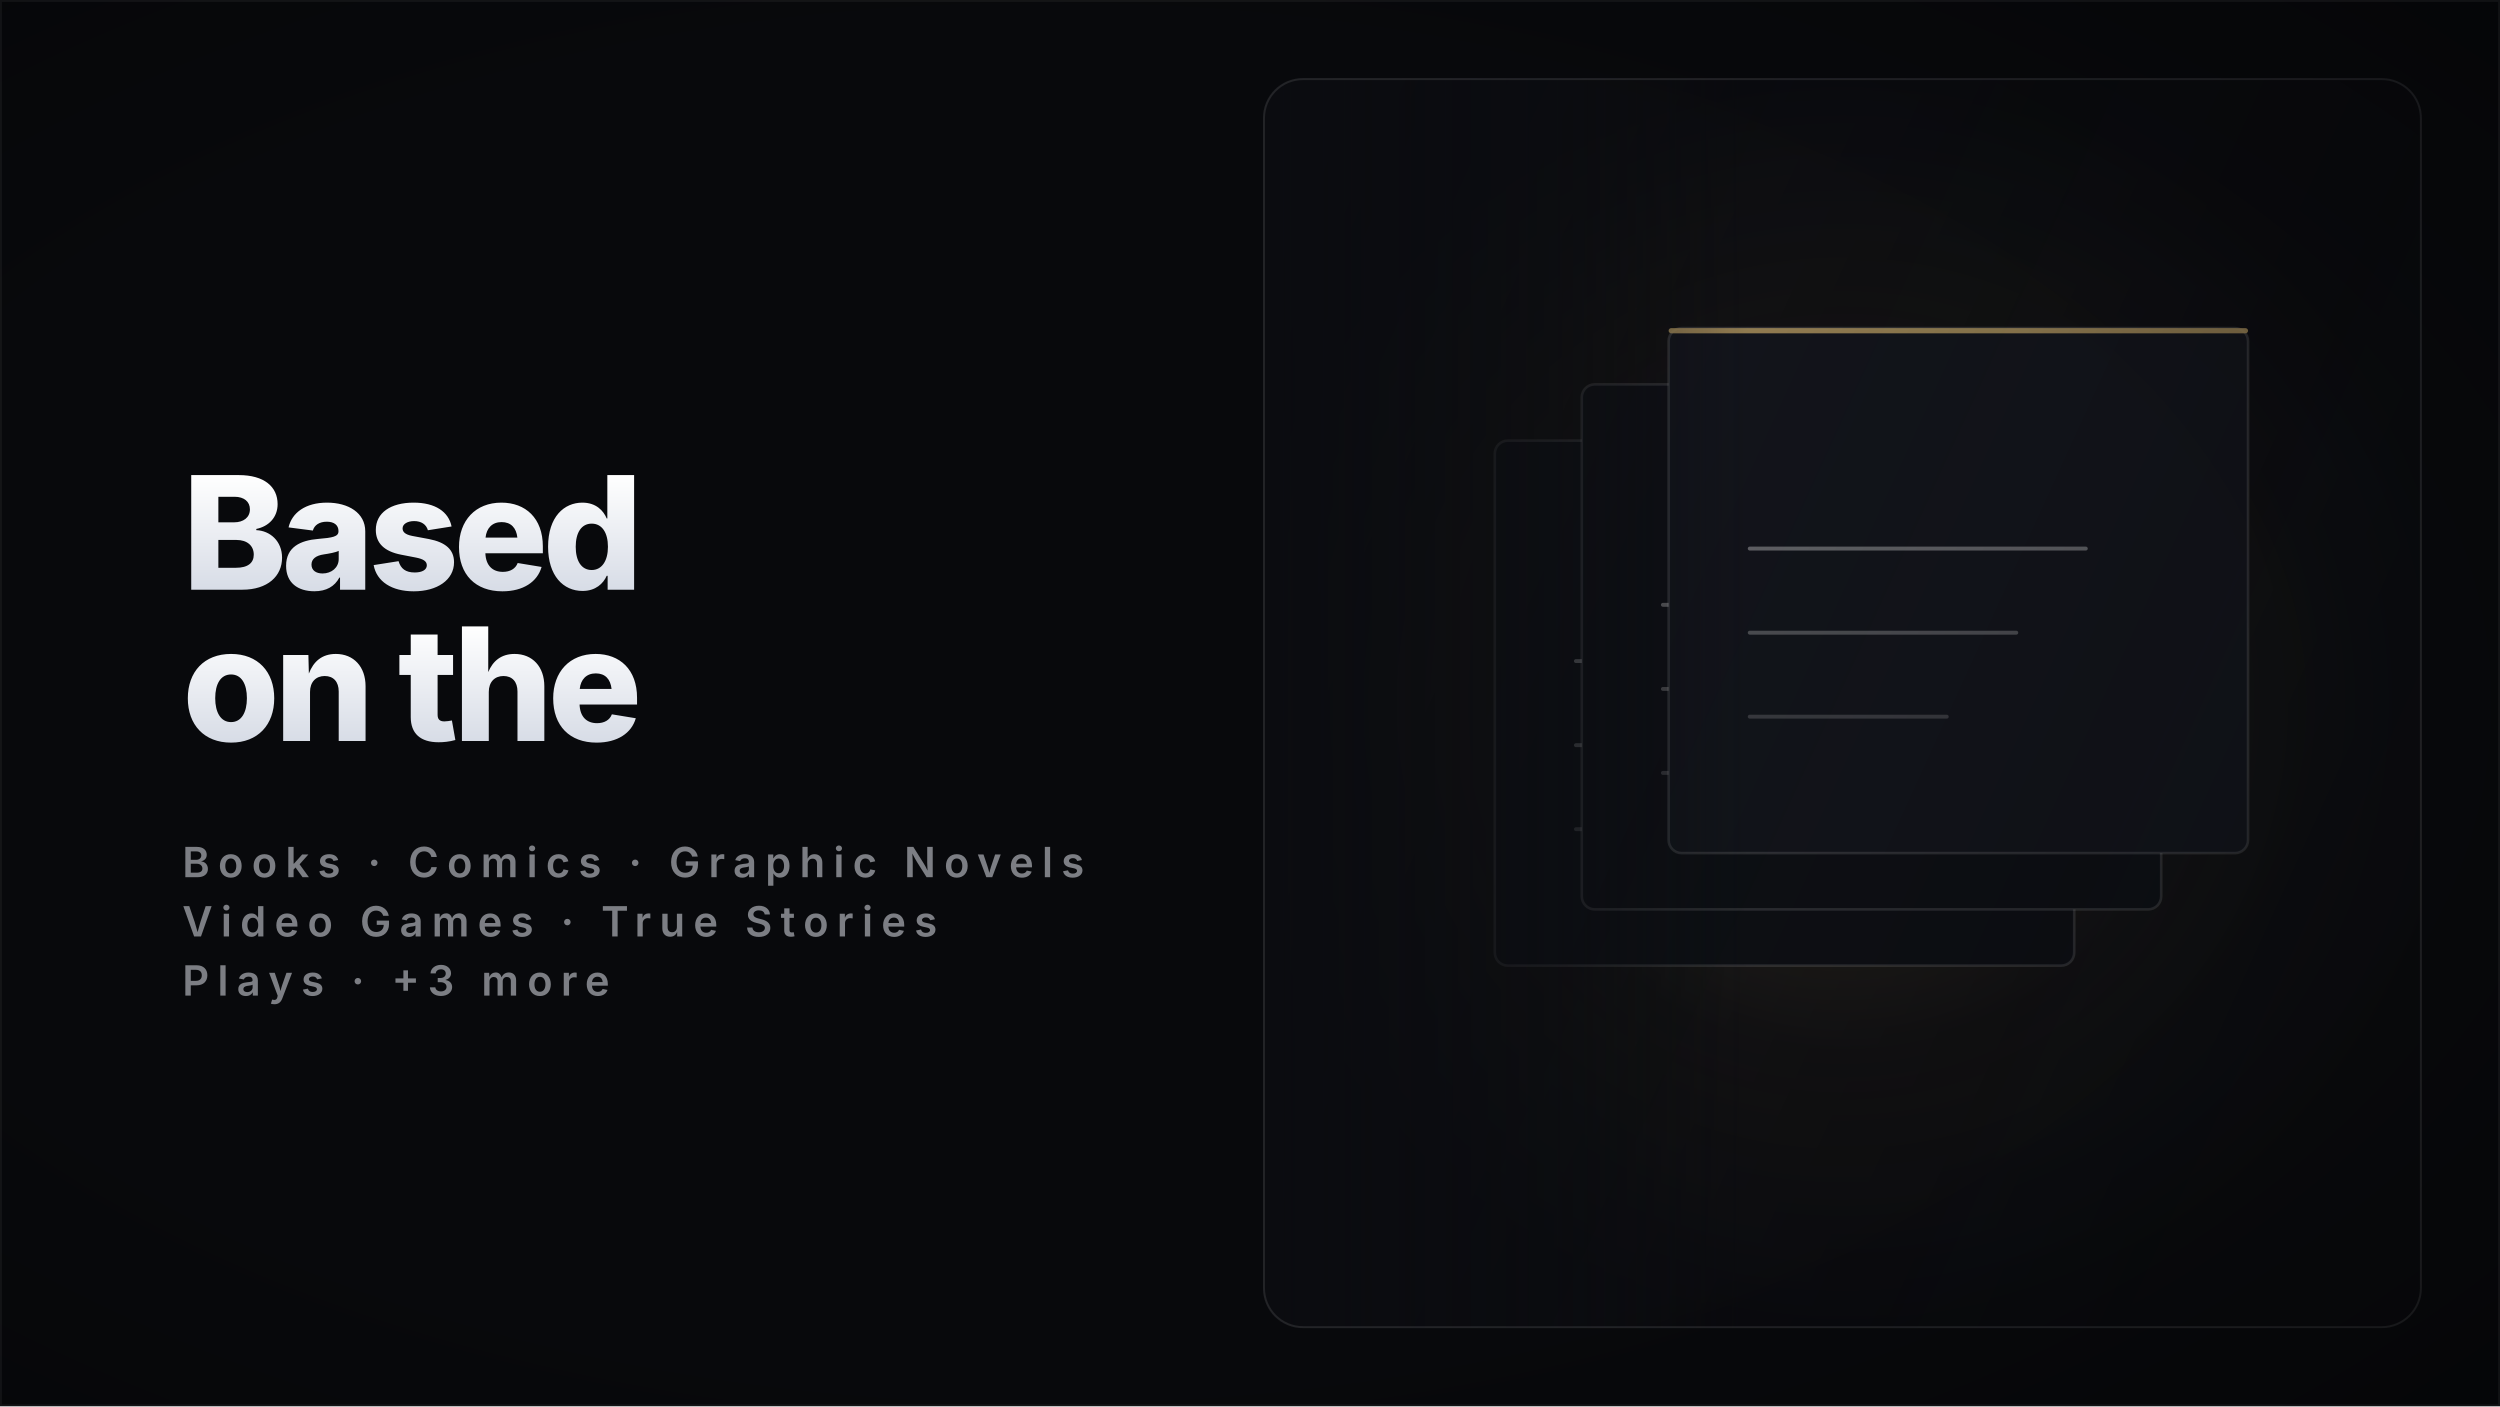
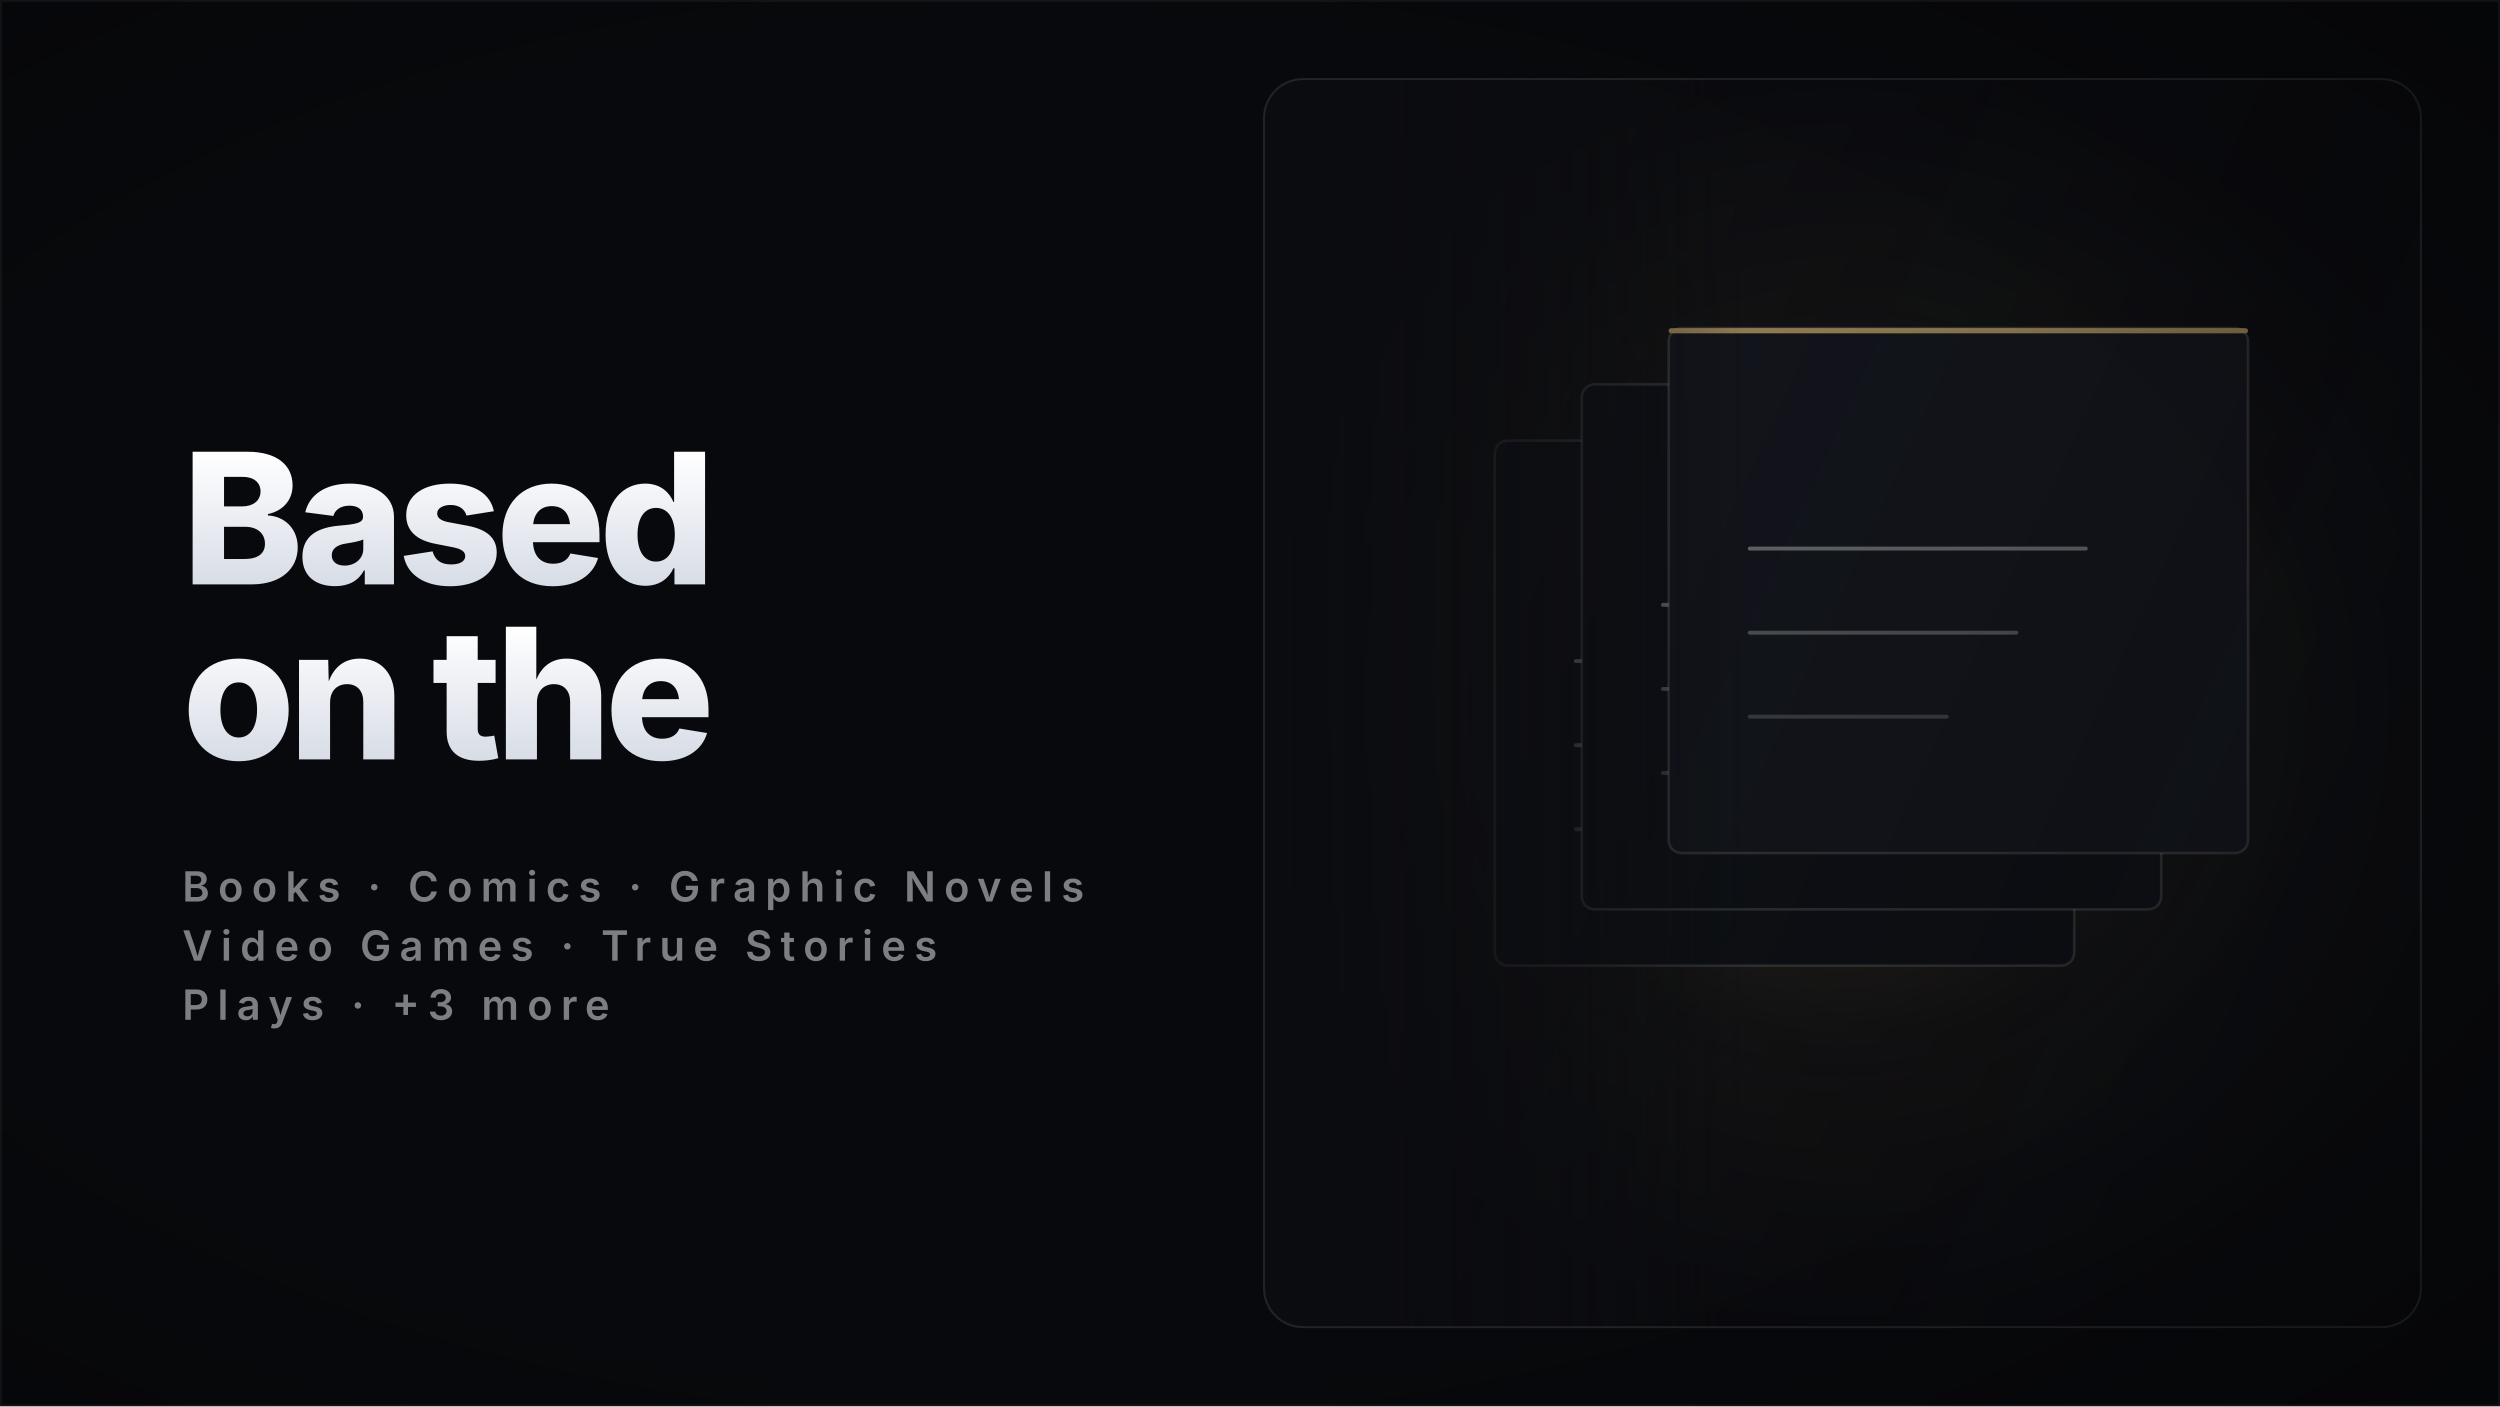
<svg xmlns="http://www.w3.org/2000/svg" width="1920" height="1080" viewBox="0 0 1920 1080" role="img" aria-label="Based on the — movies collection cover" shape-rendering="geometricPrecision" text-rendering="geometricPrecision">
  <defs>
    <linearGradient id="titleFill" x1="0" y1="0" x2="0" y2="1">
      <stop offset="0" stop-color="#FFFFFF" />
      <stop offset="1" stop-color="#D7DCE6" />
    </linearGradient>
    <linearGradient id="feather" x1="0" y1="0" x2="1" y2="0">
      <stop offset="0" stop-color="#0B0C10" stop-opacity="1" />
      <stop offset="0.6" stop-color="#0B0C10" stop-opacity="0.55" />
      <stop offset="1" stop-color="#0B0C10" stop-opacity="0" />
    </linearGradient>
    <linearGradient id="panelShade" x1="0" y1="0" x2="1" y2="0.5">
      <stop offset="0" stop-color="rgba(6,7,10,0)" />
      <stop offset="1" stop-color="rgba(6,7,10,0.42)" />
    </linearGradient>
    <radialGradient id="vignette" cx="0.42" cy="0.5" r="0.85">
      <stop offset="0.55" stop-color="rgba(0,0,0,0)" />
      <stop offset="1" stop-color="rgba(0,0,0,0.45)" />
    </radialGradient>
    <clipPath id="cardClip">
      <rect x="970" y="60" width="890" height="960" rx="30" />
    </clipPath>
    <linearGradient id="ivoryS" x1="0" y1="0" x2="1" y2="1">
      <stop offset="0" stop-color="#FFFFFF" />
      <stop offset="1" stop-color="#9AA2B4" />
    </linearGradient>
    <radialGradient id="glow" cx="0.5" cy="0.5" r="0.5">
      <stop offset="0" stop-color="#C8A96A" stop-opacity="0.26" />
      <stop offset="0.55" stop-color="#C8A96A" stop-opacity="0.05" />
      <stop offset="1" stop-color="#C8A96A" stop-opacity="0" />
    </radialGradient>
    <linearGradient id="beamG" x1="0" y1="0" x2="0" y2="1">
      <stop offset="0" stop-color="#FFFFFF" stop-opacity="0.34" />
      <stop offset="1" stop-color="#FFFFFF" stop-opacity="0" />
    </linearGradient>
    <linearGradient id="barG" x1="0" y1="1" x2="0" y2="0">
      <stop offset="0" stop-color="#3A3F4D" />
      <stop offset="0.6" stop-color="#C9CEDB" />
      <stop offset="1" stop-color="#FFFFFF" />
    </linearGradient>
    <linearGradient id="colG" x1="0" y1="1" x2="0" y2="0">
      <stop offset="0" stop-color="#4A5060" stop-opacity="0.85" />
      <stop offset="1" stop-color="#E8ECF4" />
    </linearGradient>
    <radialGradient id="disc" cx="0.38" cy="0.34" r="0.75">
      <stop offset="0" stop-color="#FFFFFF" stop-opacity="0.9" />
      <stop offset="1" stop-color="#C8A96A" stop-opacity="0.12" />
    </radialGradient>
    <style>
      .glow { animation: glowPulse 11s ease-in-out infinite; }
      @keyframes glowPulse { 0%,100% { opacity: 0.68; } 50% { opacity: 1; } }
      @media (prefers-reduced-motion: reduce) { .glow { animation: none; } }
    </style>
  </defs>
  <rect x="0" y="0" width="1920" height="1080" fill="#08090C" />
  <rect x="970" y="60" width="890" height="960" rx="30" fill="#0B0C10" />
  <g clip-path="url(#cardClip)">
    <g>
      <circle cx="1415" cy="540" r="480" fill="url(#glow)" class="glow" />
      <g>
        <rect x="1148" y="338.4" width="445" height="403.2" rx="10" fill="#0F1116" stroke="rgba(255,255,255,0.16)" stroke-width="2" />
        <line x1="1210.3" y1="507.7" x2="1468.4" y2="507.7" stroke="rgba(255,255,255,0.4)" stroke-width="3" stroke-linecap="round" />
        <line x1="1210.3" y1="572.3" x2="1415" y2="572.3" stroke="rgba(255,255,255,0.3)" stroke-width="3" stroke-linecap="round" />
        <line x1="1210.3" y1="636.8" x2="1361.6" y2="636.8" stroke="rgba(255,255,255,0.2)" stroke-width="3" stroke-linecap="round" />
      </g>
      <g>
        <rect x="1214.8" y="295.2" width="445" height="403.2" rx="10" fill="#0F1116" stroke="rgba(255,255,255,0.16)" stroke-width="2" />
        <line x1="1277.1" y1="464.5" x2="1535.2" y2="464.5" stroke="rgba(255,255,255,0.4)" stroke-width="3" stroke-linecap="round" />
        <line x1="1277.1" y1="529.1" x2="1481.8" y2="529.1" stroke="rgba(255,255,255,0.3)" stroke-width="3" stroke-linecap="round" />
        <line x1="1277.1" y1="593.6" x2="1428.4" y2="593.6" stroke="rgba(255,255,255,0.2)" stroke-width="3" stroke-linecap="round" />
      </g>
      <g>
        <rect x="1281.5" y="252" width="445" height="403.2" rx="10" fill="#15171E" stroke="rgba(255,255,255,0.16)" stroke-width="2" />
        <line x1="1343.8" y1="421.3" x2="1601.9" y2="421.3" stroke="rgba(255,255,255,0.4)" stroke-width="3" stroke-linecap="round" />
        <line x1="1343.8" y1="485.9" x2="1548.5" y2="485.9" stroke="rgba(255,255,255,0.3)" stroke-width="3" stroke-linecap="round" />
        <line x1="1343.8" y1="550.4" x2="1495.1" y2="550.4" stroke="rgba(255,255,255,0.2)" stroke-width="3" stroke-linecap="round" />
      </g>
      <rect x="1281.5" y="252" width="445" height="4" rx="2" fill="#C8A96A" opacity="0.85" />
    </g>
    <rect x="970" y="60" width="890" height="960" fill="url(#panelShade)" />
    <rect x="970" y="60" width="373.8" height="960" fill="url(#feather)" />
  </g>
  <rect x="970.75" y="60.75" width="888.5" height="958.5" rx="30" fill="none" stroke="rgba(255,255,255,0.10)" stroke-width="1.5" />
  <rect x="0" y="0" width="1920" height="1080" fill="url(#vignette)" />
  <g>
-     <text x="140" y="452.9" font-family="Inter" font-size="121" font-weight="800" letter-spacing="-4.24" fill="url(#titleFill)">Based</text>
-     <text x="140" y="569.1" font-family="Inter" font-size="121" font-weight="800" letter-spacing="-4.24" fill="url(#titleFill)">on the</text>
-     <text x="140" y="673.7" font-family="Inter" font-size="32" font-weight="600" letter-spacing="6.40" fill="rgba(231,235,243,0.52)">Books  ·  Comics  ·  Graphic Novels</text>
-     <text x="140" y="719.2" font-family="Inter" font-size="32" font-weight="600" letter-spacing="6.40" fill="rgba(231,235,243,0.52)">Video Games  ·  True Stories</text>
-     <text x="140" y="764.6" font-family="Inter" font-size="32" font-weight="600" letter-spacing="6.40" fill="rgba(231,235,243,0.52)">Plays  ·  +3 more</text>
+     <text x="140" y="448.8" font-family="Inter" font-size="140" font-weight="800" letter-spacing="-4.90" fill="url(#titleFill)">Based</text>
+     <text x="140" y="583.2" font-family="Inter" font-size="140" font-weight="800" letter-spacing="-4.90" fill="url(#titleFill)">on the</text>
+     <text x="140" y="692.4" font-family="Inter" font-size="32" font-weight="600" letter-spacing="6.40" fill="rgba(231,235,243,0.52)">Books  ·  Comics  ·  Graphic Novels</text>
+     <text x="140" y="737.8" font-family="Inter" font-size="32" font-weight="600" letter-spacing="6.40" fill="rgba(231,235,243,0.52)">Video Games  ·  True Stories</text>
+     <text x="140" y="783.2" font-family="Inter" font-size="32" font-weight="600" letter-spacing="6.40" fill="rgba(231,235,243,0.52)">Plays  ·  +3 more</text>
  </g>
  <rect x="0.75" y="0.75" width="1918.5" height="1078.5" fill="none" stroke="rgba(255,255,255,0.05)" stroke-width="1.5" />
</svg>
